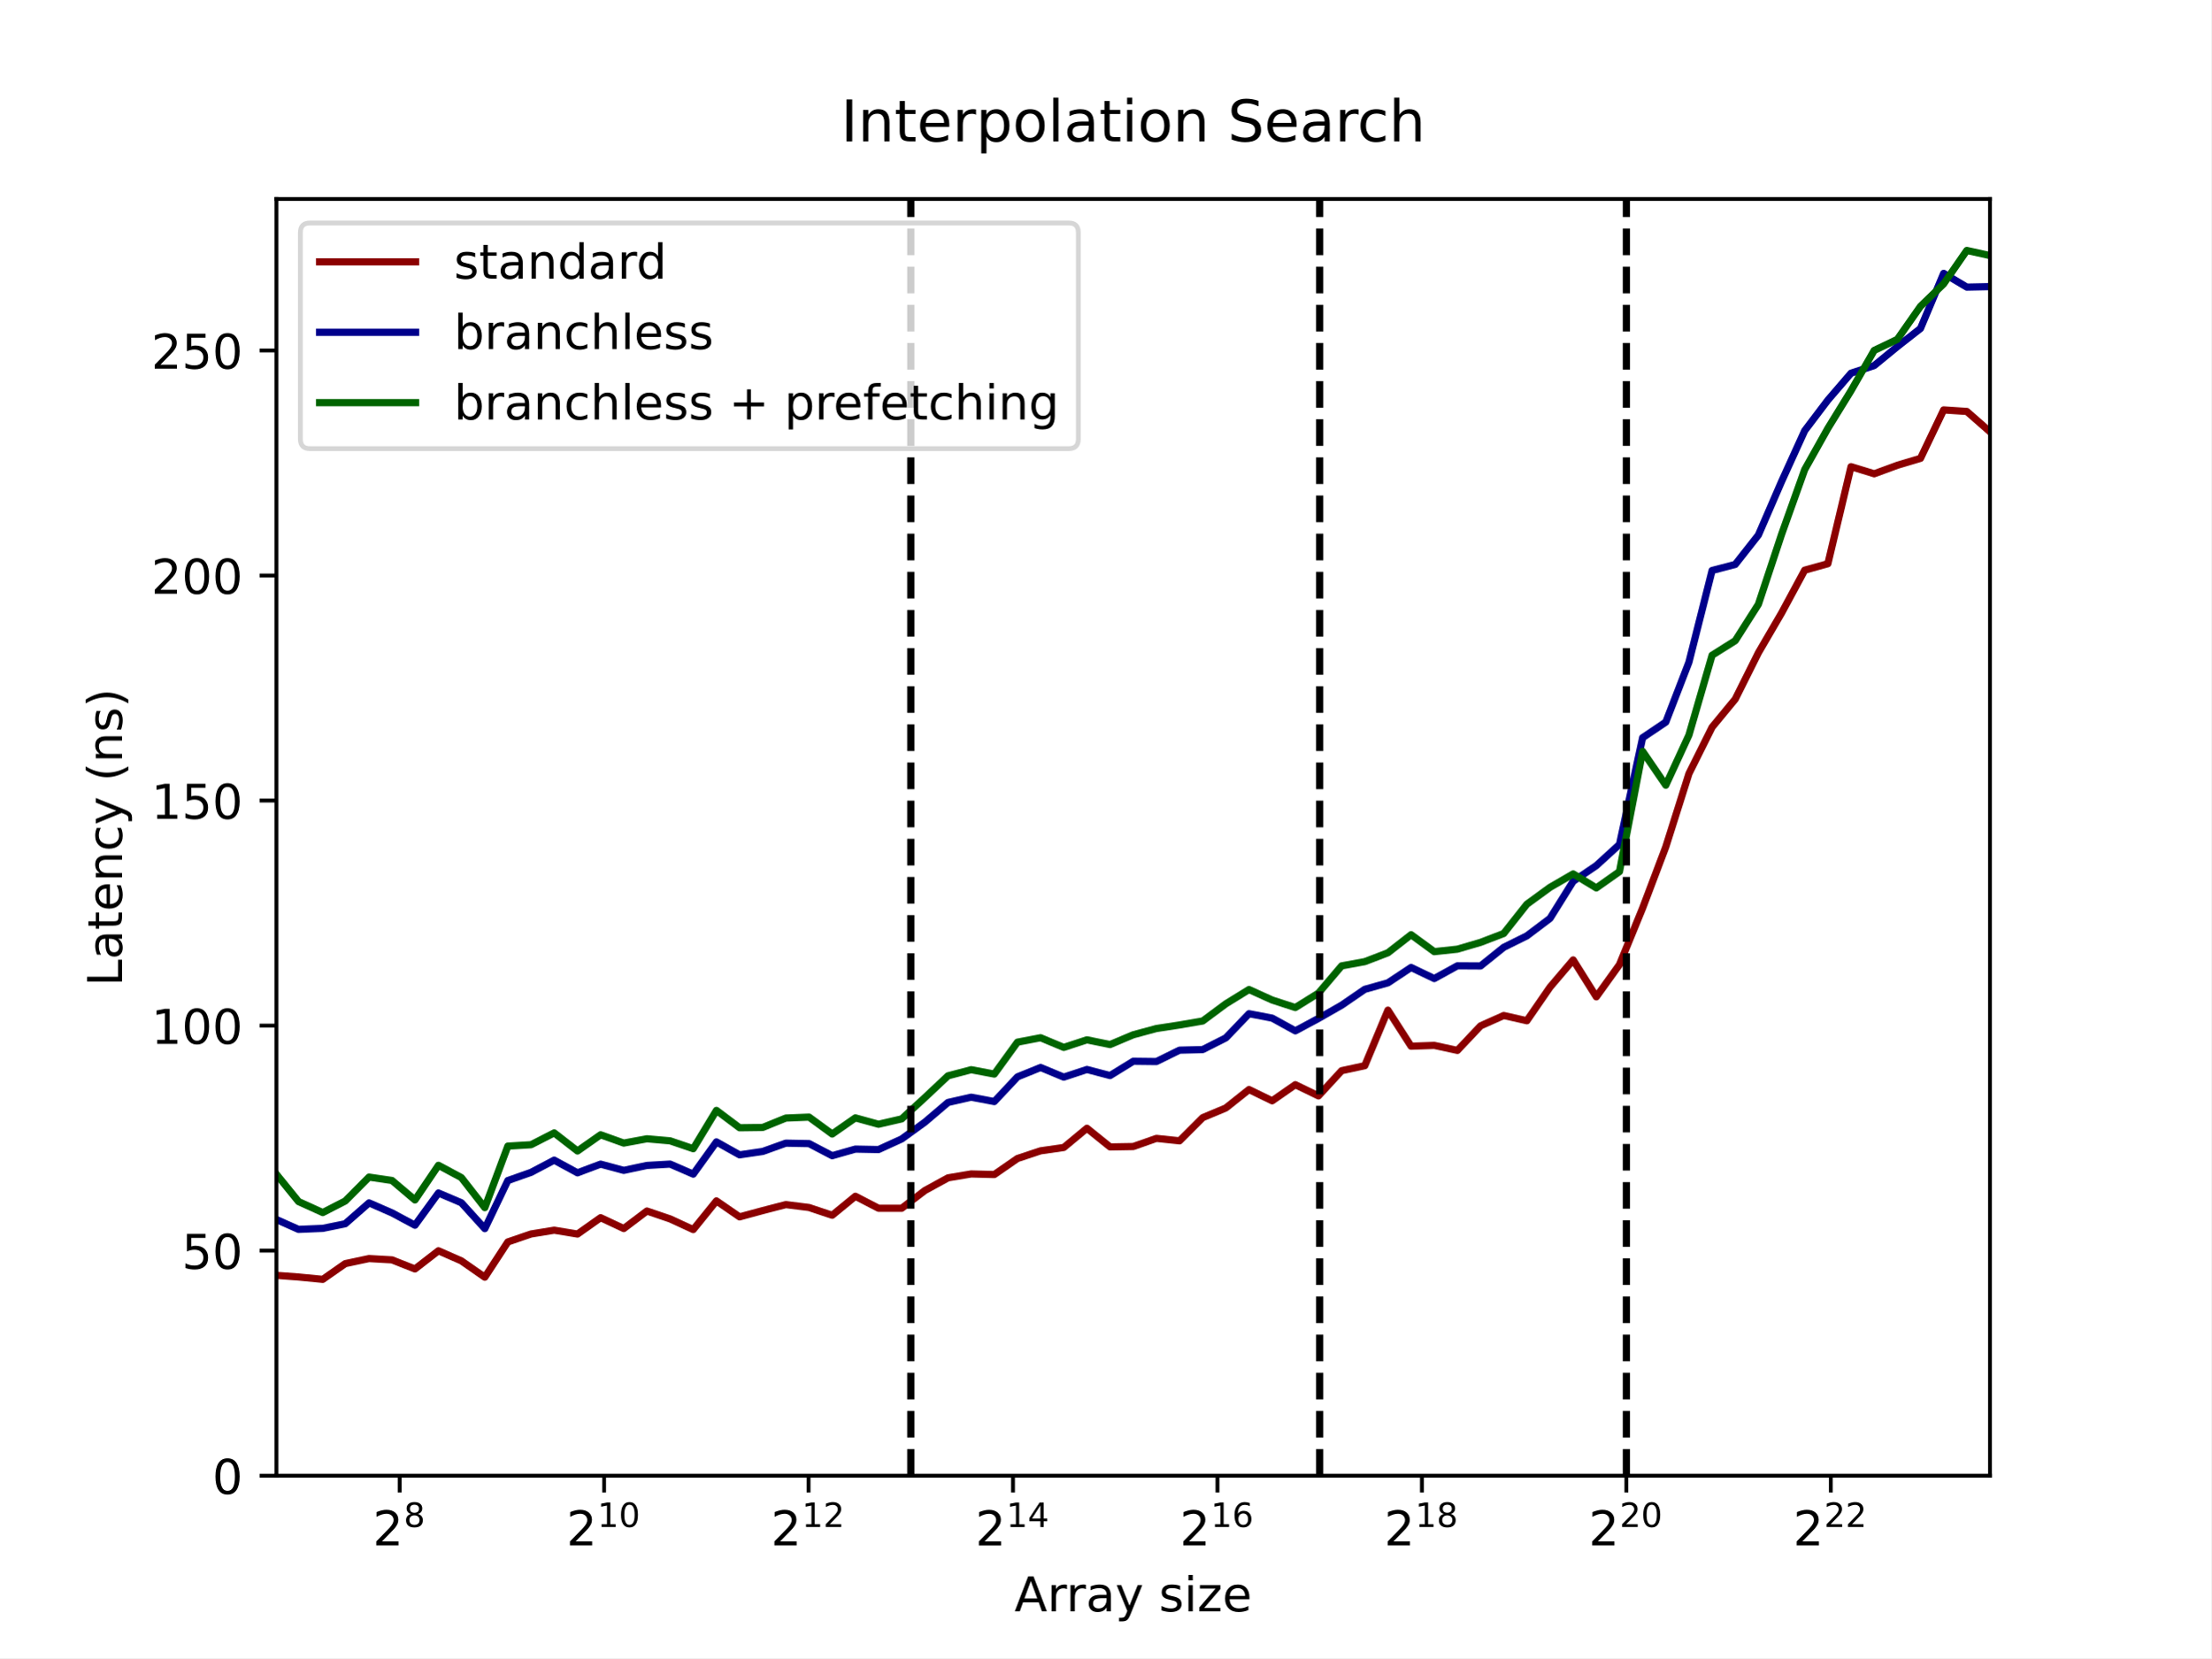
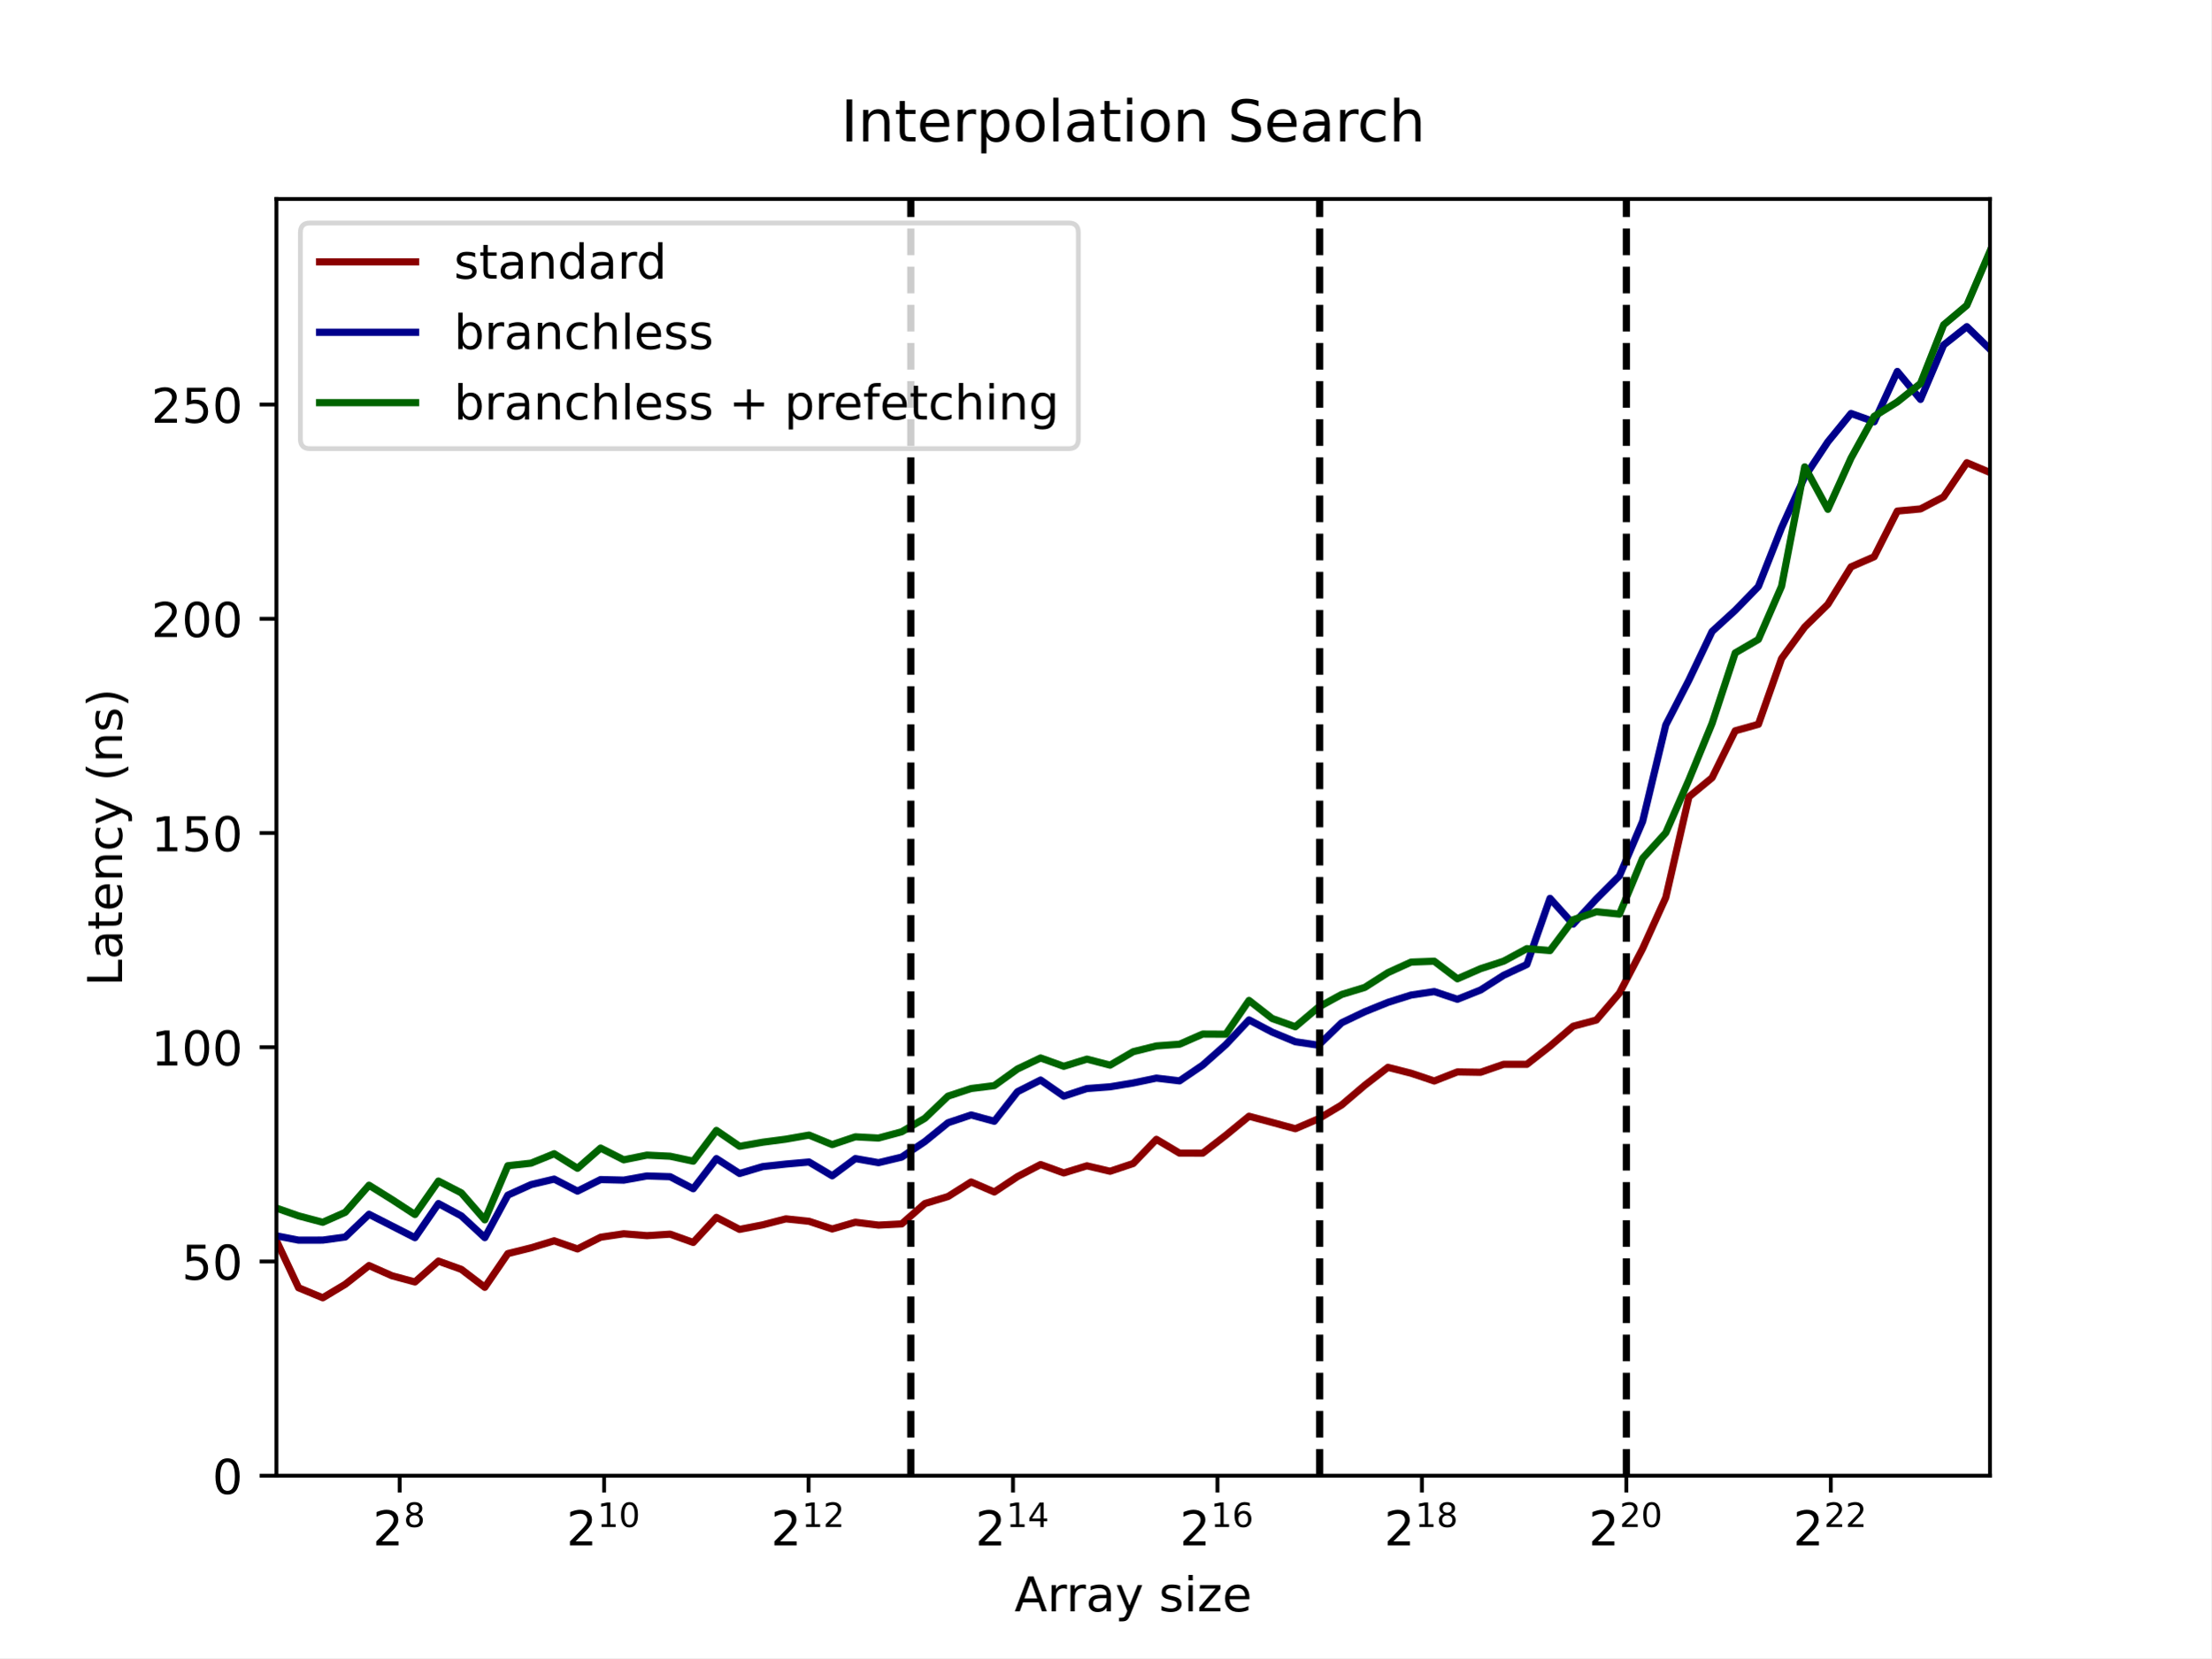
<svg xmlns="http://www.w3.org/2000/svg" xmlns:xlink="http://www.w3.org/1999/xlink" width="460.8pt" height="345.6pt" viewBox="0 0 460.8 345.6" version="1.1">
  <defs>
    <style type="text/css">*{stroke-linejoin: round; stroke-linecap: butt}</style>
  </defs>
  <g id="figure_1">
    <g id="patch_1">
      <path d="M 0 345.6  L 460.8 345.6  L 460.8 0  L 0 0  z " style="fill: #ffffff" />
    </g>
    <g id="axes_1">
      <g id="patch_2">
        <path d="M 57.6 307.584  L 414.72 307.584  L 414.72 41.472  L 57.6 41.472  z " style="fill: #ffffff" />
      </g>
      <g id="matplotlib.axis_1">
        <g id="xtick_1">
          <g id="line2d_1">
            <defs>
-               <path id="me93257387c" d="M 0 0  L 0 3.5  " style="stroke: #000000; stroke-width: 0.8" />
-             </defs>
-             <g>
-               <use xlink:href="#me93257387c" x="83.285" y="307.584" style="stroke: #000000; stroke-width: 0.8" />
+               <path id="m69943a386f" d="M 0 0  L 0 3.5  " style="stroke: #000000; stroke-width: 0.8" />
+             </defs>
+             <g>
+               <use xlink:href="#m69943a386f" x="83.285" y="307.584" style="stroke: #000000; stroke-width: 0.8" />
            </g>
          </g>
          <g id="text_1">
            <g transform="translate(77.68465 322.1824) scale(0.1 -0.1)">
              <defs>
                <path id="DejaVuSans-32" d="M 1228 531  L 3431 531  L 3431 0  L 469 0  L 469 531  Q 828 903 1448 1529  Q 2069 2156 2228 2338  Q 2531 2678 2651 2914  Q 2772 3150 2772 3378  Q 2772 3750 2511 3984  Q 2250 4219 1831 4219  Q 1534 4219 1204 4116  Q 875 4013 500 3803  L 500 4441  Q 881 4594 1212 4672  Q 1544 4750 1819 4750  Q 2544 4750 2975 4387  Q 3406 4025 3406 3419  Q 3406 3131 3298 2873  Q 3191 2616 2906 2266  Q 2828 2175 2409 1742  Q 1991 1309 1228 531  z " transform="scale(0.015625)" />
                <path id="DejaVuSans-38" d="M 2034 2216  Q 1584 2216 1326 1975  Q 1069 1734 1069 1313  Q 1069 891 1326 650  Q 1584 409 2034 409  Q 2484 409 2743 651  Q 3003 894 3003 1313  Q 3003 1734 2745 1975  Q 2488 2216 2034 2216  z M 1403 2484  Q 997 2584 770 2862  Q 544 3141 544 3541  Q 544 4100 942 4425  Q 1341 4750 2034 4750  Q 2731 4750 3128 4425  Q 3525 4100 3525 3541  Q 3525 3141 3298 2862  Q 3072 2584 2669 2484  Q 3125 2378 3379 2068  Q 3634 1759 3634 1313  Q 3634 634 3220 271  Q 2806 -91 2034 -91  Q 1263 -91 848 271  Q 434 634 434 1313  Q 434 1759 690 2068  Q 947 2378 1403 2484  z M 1172 3481  Q 1172 3119 1398 2916  Q 1625 2713 2034 2713  Q 2441 2713 2670 2916  Q 2900 3119 2900 3481  Q 2900 3844 2670 4047  Q 2441 4250 2034 4250  Q 1625 4250 1398 4047  Q 1172 3844 1172 3481  z " transform="scale(0.015625)" />
              </defs>
              <use xlink:href="#DejaVuSans-32" transform="translate(0 0.765625)" />
              <use xlink:href="#DejaVuSans-38" transform="translate(64.58008 39.04688) scale(0.7)" />
            </g>
          </g>
        </g>
        <g id="xtick_2">
          <g id="line2d_2">
            <g>
-               <use xlink:href="#me93257387c" x="125.894" y="307.584" style="stroke: #000000; stroke-width: 0.8" />
+               <use xlink:href="#m69943a386f" x="125.894" y="307.584" style="stroke: #000000; stroke-width: 0.8" />
            </g>
          </g>
          <g id="text_2">
            <g transform="translate(118.0441 322.1824) scale(0.1 -0.1)">
              <defs>
                <path id="DejaVuSans-31" d="M 794 531  L 1825 531  L 1825 4091  L 703 3866  L 703 4441  L 1819 4666  L 2450 4666  L 2450 531  L 3481 531  L 3481 0  L 794 0  L 794 531  z " transform="scale(0.015625)" />
                <path id="DejaVuSans-30" d="M 2034 4250  Q 1547 4250 1301 3770  Q 1056 3291 1056 2328  Q 1056 1369 1301 889  Q 1547 409 2034 409  Q 2525 409 2770 889  Q 3016 1369 3016 2328  Q 3016 3291 2770 3770  Q 2525 4250 2034 4250  z M 2034 4750  Q 2819 4750 3233 4129  Q 3647 3509 3647 2328  Q 3647 1150 3233 529  Q 2819 -91 2034 -91  Q 1250 -91 836 529  Q 422 1150 422 2328  Q 422 3509 836 4129  Q 1250 4750 2034 4750  z " transform="scale(0.015625)" />
              </defs>
              <use xlink:href="#DejaVuSans-32" transform="translate(0 0.765625)" />
              <use xlink:href="#DejaVuSans-31" transform="translate(64.58008 39.04688) scale(0.7)" />
              <use xlink:href="#DejaVuSans-30" transform="translate(109.1162 39.04688) scale(0.7)" />
            </g>
          </g>
        </g>
        <g id="xtick_3">
          <g id="line2d_3">
            <g>
-               <use xlink:href="#me93257387c" x="168.504" y="307.584" style="stroke: #000000; stroke-width: 0.8" />
+               <use xlink:href="#m69943a386f" x="168.504" y="307.584" style="stroke: #000000; stroke-width: 0.8" />
            </g>
          </g>
          <g id="text_3">
            <g transform="translate(160.6536 322.1824) scale(0.1 -0.1)">
              <use xlink:href="#DejaVuSans-32" transform="translate(0 0.765625)" />
              <use xlink:href="#DejaVuSans-31" transform="translate(64.58008 39.04688) scale(0.7)" />
              <use xlink:href="#DejaVuSans-32" transform="translate(109.1162 39.04688) scale(0.7)" />
            </g>
          </g>
        </g>
        <g id="xtick_4">
          <g id="line2d_4">
            <g>
-               <use xlink:href="#me93257387c" x="211.113" y="307.584" style="stroke: #000000; stroke-width: 0.8" />
+               <use xlink:href="#m69943a386f" x="211.113" y="307.584" style="stroke: #000000; stroke-width: 0.8" />
            </g>
          </g>
          <g id="text_4">
            <g transform="translate(203.2631 322.1824) scale(0.1 -0.1)">
              <defs>
                <path id="DejaVuSans-34" d="M 2419 4116  L 825 1625  L 2419 1625  L 2419 4116  z M 2253 4666  L 3047 4666  L 3047 1625  L 3713 1625  L 3713 1100  L 3047 1100  L 3047 0  L 2419 0  L 2419 1100  L 313 1100  L 313 1709  L 2253 4666  z " transform="scale(0.015625)" />
              </defs>
              <use xlink:href="#DejaVuSans-32" transform="translate(0 0.684375)" />
              <use xlink:href="#DejaVuSans-31" transform="translate(64.58008 38.96563) scale(0.7)" />
              <use xlink:href="#DejaVuSans-34" transform="translate(109.1162 38.96563) scale(0.7)" />
            </g>
          </g>
        </g>
        <g id="xtick_5">
          <g id="line2d_5">
            <g>
-               <use xlink:href="#me93257387c" x="253.723" y="307.584" style="stroke: #000000; stroke-width: 0.8" />
+               <use xlink:href="#m69943a386f" x="253.723" y="307.584" style="stroke: #000000; stroke-width: 0.8" />
            </g>
          </g>
          <g id="text_5">
            <g transform="translate(245.8725 322.1824) scale(0.1 -0.1)">
              <defs>
                <path id="DejaVuSans-36" d="M 2113 2584  Q 1688 2584 1439 2293  Q 1191 2003 1191 1497  Q 1191 994 1439 701  Q 1688 409 2113 409  Q 2538 409 2786 701  Q 3034 994 3034 1497  Q 3034 2003 2786 2293  Q 2538 2584 2113 2584  z M 3366 4563  L 3366 3988  Q 3128 4100 2886 4159  Q 2644 4219 2406 4219  Q 1781 4219 1451 3797  Q 1122 3375 1075 2522  Q 1259 2794 1537 2939  Q 1816 3084 2150 3084  Q 2853 3084 3261 2657  Q 3669 2231 3669 1497  Q 3669 778 3244 343  Q 2819 -91 2113 -91  Q 1303 -91 875 529  Q 447 1150 447 2328  Q 447 3434 972 4092  Q 1497 4750 2381 4750  Q 2619 4750 2861 4703  Q 3103 4656 3366 4563  z " transform="scale(0.015625)" />
              </defs>
              <use xlink:href="#DejaVuSans-32" transform="translate(0 0.765625)" />
              <use xlink:href="#DejaVuSans-31" transform="translate(64.58008 39.04688) scale(0.7)" />
              <use xlink:href="#DejaVuSans-36" transform="translate(109.1162 39.04688) scale(0.7)" />
            </g>
          </g>
        </g>
        <g id="xtick_6">
          <g id="line2d_6">
            <g>
-               <use xlink:href="#me93257387c" x="296.332" y="307.584" style="stroke: #000000; stroke-width: 0.8" />
+               <use xlink:href="#m69943a386f" x="296.332" y="307.584" style="stroke: #000000; stroke-width: 0.8" />
            </g>
          </g>
          <g id="text_6">
            <g transform="translate(288.482 322.1824) scale(0.1 -0.1)">
              <use xlink:href="#DejaVuSans-32" transform="translate(0 0.765625)" />
              <use xlink:href="#DejaVuSans-31" transform="translate(64.58008 39.04688) scale(0.7)" />
              <use xlink:href="#DejaVuSans-38" transform="translate(109.1162 39.04688) scale(0.7)" />
            </g>
          </g>
        </g>
        <g id="xtick_7">
          <g id="line2d_7">
            <g>
-               <use xlink:href="#me93257387c" x="338.941" y="307.584" style="stroke: #000000; stroke-width: 0.8" />
+               <use xlink:href="#m69943a386f" x="338.941" y="307.584" style="stroke: #000000; stroke-width: 0.8" />
            </g>
          </g>
          <g id="text_7">
            <g transform="translate(331.0915 322.1824) scale(0.1 -0.1)">
              <use xlink:href="#DejaVuSans-32" transform="translate(0 0.765625)" />
              <use xlink:href="#DejaVuSans-32" transform="translate(64.58008 39.04688) scale(0.7)" />
              <use xlink:href="#DejaVuSans-30" transform="translate(109.1162 39.04688) scale(0.7)" />
            </g>
          </g>
        </g>
        <g id="xtick_8">
          <g id="line2d_8">
            <g>
-               <use xlink:href="#me93257387c" x="381.551" y="307.584" style="stroke: #000000; stroke-width: 0.8" />
+               <use xlink:href="#m69943a386f" x="381.551" y="307.584" style="stroke: #000000; stroke-width: 0.8" />
            </g>
          </g>
          <g id="text_8">
            <g transform="translate(373.7009 322.1824) scale(0.1 -0.1)">
              <use xlink:href="#DejaVuSans-32" transform="translate(0 0.765625)" />
              <use xlink:href="#DejaVuSans-32" transform="translate(64.58008 39.04688) scale(0.7)" />
              <use xlink:href="#DejaVuSans-32" transform="translate(109.1162 39.04688) scale(0.7)" />
            </g>
          </g>
        </g>
        <g id="text_9">
          <g transform="translate(211.4092 335.8606) scale(0.1 -0.1)">
            <defs>
              <path id="DejaVuSans-41" d="M 2188 4044  L 1331 1722  L 3047 1722  L 2188 4044  z M 1831 4666  L 2547 4666  L 4325 0  L 3669 0  L 3244 1197  L 1141 1197  L 716 0  L 50 0  L 1831 4666  z " transform="scale(0.015625)" />
              <path id="DejaVuSans-72" d="M 2631 2963  Q 2534 3019 2420 3045  Q 2306 3072 2169 3072  Q 1681 3072 1420 2755  Q 1159 2438 1159 1844  L 1159 0  L 581 0  L 581 3500  L 1159 3500  L 1159 2956  Q 1341 3275 1631 3429  Q 1922 3584 2338 3584  Q 2397 3584 2469 3576  Q 2541 3569 2628 3553  L 2631 2963  z " transform="scale(0.015625)" />
              <path id="DejaVuSans-61" d="M 2194 1759  Q 1497 1759 1228 1600  Q 959 1441 959 1056  Q 959 750 1161 570  Q 1363 391 1709 391  Q 2188 391 2477 730  Q 2766 1069 2766 1631  L 2766 1759  L 2194 1759  z M 3341 1997  L 3341 0  L 2766 0  L 2766 531  Q 2569 213 2275 61  Q 1981 -91 1556 -91  Q 1019 -91 701 211  Q 384 513 384 1019  Q 384 1609 779 1909  Q 1175 2209 1959 2209  L 2766 2209  L 2766 2266  Q 2766 2663 2505 2880  Q 2244 3097 1772 3097  Q 1472 3097 1187 3025  Q 903 2953 641 2809  L 641 3341  Q 956 3463 1253 3523  Q 1550 3584 1831 3584  Q 2591 3584 2966 3190  Q 3341 2797 3341 1997  z " transform="scale(0.015625)" />
              <path id="DejaVuSans-79" d="M 2059 -325  Q 1816 -950 1584 -1140  Q 1353 -1331 966 -1331  L 506 -1331  L 506 -850  L 844 -850  Q 1081 -850 1212 -737  Q 1344 -625 1503 -206  L 1606 56  L 191 3500  L 800 3500  L 1894 763  L 2988 3500  L 3597 3500  L 2059 -325  z " transform="scale(0.015625)" />
              <path id="DejaVuSans-20" transform="scale(0.015625)" />
              <path id="DejaVuSans-73" d="M 2834 3397  L 2834 2853  Q 2591 2978 2328 3040  Q 2066 3103 1784 3103  Q 1356 3103 1142 2972  Q 928 2841 928 2578  Q 928 2378 1081 2264  Q 1234 2150 1697 2047  L 1894 2003  Q 2506 1872 2764 1633  Q 3022 1394 3022 966  Q 3022 478 2636 193  Q 2250 -91 1575 -91  Q 1294 -91 989 -36  Q 684 19 347 128  L 347 722  Q 666 556 975 473  Q 1284 391 1588 391  Q 1994 391 2212 530  Q 2431 669 2431 922  Q 2431 1156 2273 1281  Q 2116 1406 1581 1522  L 1381 1569  Q 847 1681 609 1914  Q 372 2147 372 2553  Q 372 3047 722 3315  Q 1072 3584 1716 3584  Q 2034 3584 2315 3537  Q 2597 3491 2834 3397  z " transform="scale(0.015625)" />
              <path id="DejaVuSans-69" d="M 603 3500  L 1178 3500  L 1178 0  L 603 0  L 603 3500  z M 603 4863  L 1178 4863  L 1178 4134  L 603 4134  L 603 4863  z " transform="scale(0.015625)" />
              <path id="DejaVuSans-7a" d="M 353 3500  L 3084 3500  L 3084 2975  L 922 459  L 3084 459  L 3084 0  L 275 0  L 275 525  L 2438 3041  L 353 3041  L 353 3500  z " transform="scale(0.015625)" />
              <path id="DejaVuSans-65" d="M 3597 1894  L 3597 1613  L 953 1613  Q 991 1019 1311 708  Q 1631 397 2203 397  Q 2534 397 2845 478  Q 3156 559 3463 722  L 3463 178  Q 3153 47 2828 -22  Q 2503 -91 2169 -91  Q 1331 -91 842 396  Q 353 884 353 1716  Q 353 2575 817 3079  Q 1281 3584 2069 3584  Q 2775 3584 3186 3129  Q 3597 2675 3597 1894  z M 3022 2063  Q 3016 2534 2758 2815  Q 2500 3097 2075 3097  Q 1594 3097 1305 2825  Q 1016 2553 972 2059  L 3022 2063  z " transform="scale(0.015625)" />
            </defs>
            <use xlink:href="#DejaVuSans-41" />
            <use xlink:href="#DejaVuSans-72" x="68.408" />
            <use xlink:href="#DejaVuSans-72" x="107.771" />
            <use xlink:href="#DejaVuSans-61" x="148.885" />
            <use xlink:href="#DejaVuSans-79" x="210.164" />
            <use xlink:href="#DejaVuSans-20" x="269.344" />
            <use xlink:href="#DejaVuSans-73" x="301.131" />
            <use xlink:href="#DejaVuSans-69" x="353.23" />
            <use xlink:href="#DejaVuSans-7a" x="381.014" />
            <use xlink:href="#DejaVuSans-65" x="433.504" />
          </g>
        </g>
      </g>
      <g id="matplotlib.axis_2">
        <g id="ytick_1">
          <g id="line2d_9">
            <defs>
-               <path id="m7d7e5339c2" d="M 0 0  L -3.5 0  " style="stroke: #000000; stroke-width: 0.8" />
-             </defs>
-             <g>
-               <use xlink:href="#m7d7e5339c2" x="57.6" y="307.584" style="stroke: #000000; stroke-width: 0.8" />
+               <path id="m7349456047" d="M 0 0  L -3.5 0  " style="stroke: #000000; stroke-width: 0.8" />
+             </defs>
+             <g>
+               <use xlink:href="#m7349456047" x="57.6" y="307.584" style="stroke: #000000; stroke-width: 0.8" />
            </g>
          </g>
          <g id="text_10">
            <g transform="translate(44.2375 311.3832) scale(0.1 -0.1)">
              <use xlink:href="#DejaVuSans-30" />
            </g>
          </g>
        </g>
        <g id="ytick_2">
          <g id="line2d_10">
            <g>
-               <use xlink:href="#m7d7e5339c2" x="57.6" y="260.675" style="stroke: #000000; stroke-width: 0.8" />
+               <use xlink:href="#m7349456047" x="57.6" y="262.93" style="stroke: #000000; stroke-width: 0.8" />
            </g>
          </g>
          <g id="text_11">
-             <g transform="translate(37.875 264.4747) scale(0.1 -0.1)">
+             <g transform="translate(37.875 266.7294) scale(0.1 -0.1)">
              <defs>
                <path id="DejaVuSans-35" d="M 691 4666  L 3169 4666  L 3169 4134  L 1269 4134  L 1269 2991  Q 1406 3038 1543 3061  Q 1681 3084 1819 3084  Q 2600 3084 3056 2656  Q 3513 2228 3513 1497  Q 3513 744 3044 326  Q 2575 -91 1722 -91  Q 1428 -91 1123 -41  Q 819 9 494 109  L 494 744  Q 775 591 1075 516  Q 1375 441 1709 441  Q 2250 441 2565 725  Q 2881 1009 2881 1497  Q 2881 1984 2565 2268  Q 2250 2553 1709 2553  Q 1456 2553 1204 2497  Q 953 2441 691 2322  L 691 4666  z " transform="scale(0.015625)" />
              </defs>
              <use xlink:href="#DejaVuSans-35" />
              <use xlink:href="#DejaVuSans-30" x="63.623" />
            </g>
          </g>
        </g>
        <g id="ytick_3">
          <g id="line2d_11">
            <g>
-               <use xlink:href="#m7d7e5339c2" x="57.6" y="213.767" style="stroke: #000000; stroke-width: 0.8" />
+               <use xlink:href="#m7349456047" x="57.6" y="218.276" style="stroke: #000000; stroke-width: 0.8" />
            </g>
          </g>
          <g id="text_12">
-             <g transform="translate(31.5125 217.5662) scale(0.1 -0.1)">
+             <g transform="translate(31.5125 222.0755) scale(0.1 -0.1)">
              <use xlink:href="#DejaVuSans-31" />
              <use xlink:href="#DejaVuSans-30" x="63.623" />
              <use xlink:href="#DejaVuSans-30" x="127.246" />
            </g>
          </g>
        </g>
        <g id="ytick_4">
          <g id="line2d_12">
            <g>
-               <use xlink:href="#m7d7e5339c2" x="57.6" y="166.858" style="stroke: #000000; stroke-width: 0.8" />
+               <use xlink:href="#m7349456047" x="57.6" y="173.622" style="stroke: #000000; stroke-width: 0.8" />
            </g>
          </g>
          <g id="text_13">
-             <g transform="translate(31.5125 170.6577) scale(0.1 -0.1)">
+             <g transform="translate(31.5125 177.4216) scale(0.1 -0.1)">
              <use xlink:href="#DejaVuSans-31" />
              <use xlink:href="#DejaVuSans-35" x="63.623" />
              <use xlink:href="#DejaVuSans-30" x="127.246" />
            </g>
          </g>
        </g>
        <g id="ytick_5">
          <g id="line2d_13">
            <g>
-               <use xlink:href="#m7d7e5339c2" x="57.6" y="119.95" style="stroke: #000000; stroke-width: 0.8" />
+               <use xlink:href="#m7349456047" x="57.6" y="128.969" style="stroke: #000000; stroke-width: 0.8" />
            </g>
          </g>
          <g id="text_14">
-             <g transform="translate(31.5125 123.7492) scale(0.1 -0.1)">
+             <g transform="translate(31.5125 132.7678) scale(0.1 -0.1)">
              <use xlink:href="#DejaVuSans-32" />
              <use xlink:href="#DejaVuSans-30" x="63.623" />
              <use xlink:href="#DejaVuSans-30" x="127.246" />
            </g>
          </g>
        </g>
        <g id="ytick_6">
          <g id="line2d_14">
            <g>
-               <use xlink:href="#m7d7e5339c2" x="57.6" y="73.041" style="stroke: #000000; stroke-width: 0.8" />
+               <use xlink:href="#m7349456047" x="57.6" y="84.315" style="stroke: #000000; stroke-width: 0.8" />
            </g>
          </g>
          <g id="text_15">
-             <g transform="translate(31.5125 76.84065) scale(0.1 -0.1)">
+             <g transform="translate(31.5125 88.11392) scale(0.1 -0.1)">
              <use xlink:href="#DejaVuSans-32" />
              <use xlink:href="#DejaVuSans-35" x="63.623" />
              <use xlink:href="#DejaVuSans-30" x="127.246" />
            </g>
          </g>
        </g>
        <g id="text_16">
          <g transform="translate(25.43281 205.5561) rotate(-90) scale(0.1 -0.1)">
            <defs>
              <path id="DejaVuSans-4c" d="M 628 4666  L 1259 4666  L 1259 531  L 3531 531  L 3531 0  L 628 0  L 628 4666  z " transform="scale(0.015625)" />
              <path id="DejaVuSans-74" d="M 1172 4494  L 1172 3500  L 2356 3500  L 2356 3053  L 1172 3053  L 1172 1153  Q 1172 725 1289 603  Q 1406 481 1766 481  L 2356 481  L 2356 0  L 1766 0  Q 1100 0 847 248  Q 594 497 594 1153  L 594 3053  L 172 3053  L 172 3500  L 594 3500  L 594 4494  L 1172 4494  z " transform="scale(0.015625)" />
              <path id="DejaVuSans-6e" d="M 3513 2113  L 3513 0  L 2938 0  L 2938 2094  Q 2938 2591 2744 2837  Q 2550 3084 2163 3084  Q 1697 3084 1428 2787  Q 1159 2491 1159 1978  L 1159 0  L 581 0  L 581 3500  L 1159 3500  L 1159 2956  Q 1366 3272 1645 3428  Q 1925 3584 2291 3584  Q 2894 3584 3203 3211  Q 3513 2838 3513 2113  z " transform="scale(0.015625)" />
              <path id="DejaVuSans-63" d="M 3122 3366  L 3122 2828  Q 2878 2963 2633 3030  Q 2388 3097 2138 3097  Q 1578 3097 1268 2742  Q 959 2388 959 1747  Q 959 1106 1268 751  Q 1578 397 2138 397  Q 2388 397 2633 464  Q 2878 531 3122 666  L 3122 134  Q 2881 22 2623 -34  Q 2366 -91 2075 -91  Q 1284 -91 818 406  Q 353 903 353 1747  Q 353 2603 823 3093  Q 1294 3584 2113 3584  Q 2378 3584 2631 3529  Q 2884 3475 3122 3366  z " transform="scale(0.015625)" />
              <path id="DejaVuSans-28" d="M 1984 4856  Q 1566 4138 1362 3434  Q 1159 2731 1159 2009  Q 1159 1288 1364 580  Q 1569 -128 1984 -844  L 1484 -844  Q 1016 -109 783 600  Q 550 1309 550 2009  Q 550 2706 781 3412  Q 1013 4119 1484 4856  L 1984 4856  z " transform="scale(0.015625)" />
              <path id="DejaVuSans-29" d="M 513 4856  L 1013 4856  Q 1481 4119 1714 3412  Q 1947 2706 1947 2009  Q 1947 1309 1714 600  Q 1481 -109 1013 -844  L 513 -844  Q 928 -128 1133 580  Q 1338 1288 1338 2009  Q 1338 2731 1133 3434  Q 928 4138 513 4856  z " transform="scale(0.015625)" />
            </defs>
            <use xlink:href="#DejaVuSans-4c" />
            <use xlink:href="#DejaVuSans-61" x="55.713" />
            <use xlink:href="#DejaVuSans-74" x="116.992" />
            <use xlink:href="#DejaVuSans-65" x="156.201" />
            <use xlink:href="#DejaVuSans-6e" x="217.725" />
            <use xlink:href="#DejaVuSans-63" x="281.104" />
            <use xlink:href="#DejaVuSans-79" x="336.084" />
            <use xlink:href="#DejaVuSans-20" x="395.264" />
            <use xlink:href="#DejaVuSans-28" x="427.051" />
            <use xlink:href="#DejaVuSans-6e" x="466.064" />
            <use xlink:href="#DejaVuSans-73" x="529.443" />
            <use xlink:href="#DejaVuSans-29" x="581.543" />
          </g>
        </g>
      </g>
      <g id="line2d_15">
-         <path d="M 57.6 265.826  L 62.219 266.173  L 67.262 266.661  L 71.942 263.387  L 76.903 262.327  L 81.683 262.599  L 86.475 264.494  L 91.367 260.704  L 96.145 262.805  L 101.029 266.211  L 105.825 258.865  L 110.67 257.204  L 115.492 256.416  L 120.35 257.214  L 125.165 253.808  L 129.991 256.069  L 134.819 252.42  L 139.65 254.061  L 144.47 256.285  L 149.301 250.309  L 154.129 253.639  L 158.953 252.326  L 163.776 251.078  L 168.608 251.688  L 173.43 253.301  L 178.259 249.342  L 183.083 251.838  L 187.909 251.847  L 192.737 248.151  L 197.563 245.505  L 202.388 244.689  L 207.214 244.811  L 212.039 241.471  L 216.865 239.867  L 221.692 239.173  L 226.517 235.167  L 231.343 239.06  L 236.169 238.976  L 240.995 237.278  L 245.82 237.784  L 250.646 232.953  L 255.471 230.935  L 260.297 227.098  L 265.123 229.444  L 269.949 226.085  L 274.774 228.421  L 279.6 223.167  L 284.426 222.126  L 289.252 210.549  L 294.077 218.064  L 298.903 217.895  L 303.729 218.936  L 308.555 213.823  L 313.38 211.665  L 318.206 212.754  L 323.032 205.755  L 327.857 200.079  L 332.683 207.772  L 337.509 201.055  L 342.334 189.262  L 347.16 176.512  L 351.986 161.248  L 356.812 151.566  L 361.637 145.712  L 366.463 136.049  L 371.289 127.774  L 376.114 118.834  L 380.94 117.492  L 385.766 97.265  L 390.591 98.747  L 395.417 96.974  L 400.243 95.529  L 405.069 85.435  L 409.894 85.754  L 414.72 89.985  " clip-path="url(#p7d10041869)" style="fill: none; stroke: #8b0000; stroke-width: 1.5; stroke-linecap: square" />
+         <path d="M 57.6 258.59  L 62.219 268.414  L 67.262 270.503  L 71.942 267.699  L 76.903 263.787  L 81.683 265.913  L 86.475 267.208  L 91.367 262.859  L 96.145 264.582  L 101.029 268.315  L 105.825 261.296  L 110.67 260.09  L 115.492 258.626  L 120.35 260.322  L 125.165 257.884  L 129.991 257.161  L 134.819 257.554  L 139.65 257.241  L 144.47 258.965  L 149.301 253.74  L 154.129 256.25  L 158.953 255.303  L 163.776 254.053  L 168.608 254.562  L 173.43 256.161  L 178.259 254.758  L 183.083 255.357  L 187.909 255.107  L 192.737 250.865  L 197.563 249.4  L 202.388 246.364  L 207.214 248.453  L 212.039 245.247  L 216.865 242.729  L 221.692 244.479  L 226.517 242.997  L 231.343 244.131  L 236.169 242.514  L 240.995 237.477  L 245.82 240.353  L 250.646 240.362  L 255.471 236.629  L 260.297 232.664  L 265.123 233.95  L 269.949 235.263  L 274.774 233.2  L 279.6 230.315  L 284.426 226.207  L 289.252 222.474  L 294.077 223.697  L 298.903 225.314  L 303.729 223.42  L 308.555 223.501  L 313.38 221.831  L 318.206 221.84  L 323.032 218.053  L 327.857 213.9  L 332.683 212.614  L 337.509 206.979  L 342.334 197.718  L 347.16 187.072  L 351.986 166.076  L 356.812 162.102  L 361.637 152.314  L 366.463 150.965  L 371.289 137.265  L 376.114 130.683  L 380.94 125.95  L 385.766 118.144  L 390.591 116.037  L 395.417 106.517  L 400.243 106.07  L 405.069 103.543  L 409.894 96.443  L 414.72 98.479  " clip-path="url(#pe4090bc84b)" style="fill: none; stroke: #8b0000; stroke-width: 1.5; stroke-linecap: square" />
      </g>
      <g id="line2d_16">
-         <path d="M 57.6 254.193  L 62.219 256.247  L 67.262 256.032  L 71.942 255.075  L 76.903 250.721  L 81.683 252.804  L 86.475 255.375  L 91.367 248.658  L 96.145 250.693  L 101.029 256.088  L 105.825 246.068  L 110.67 244.361  L 115.492 241.818  L 120.35 244.455  L 125.165 242.644  L 129.991 243.948  L 134.819 242.916  L 139.65 242.634  L 144.47 244.727  L 149.301 238.009  L 154.129 240.711  L 158.953 239.998  L 163.776 238.272  L 168.608 238.366  L 173.43 240.889  L 178.259 239.51  L 183.083 239.604  L 187.909 237.399  L 192.737 233.9  L 197.563 229.791  L 202.388 228.693  L 207.214 229.603  L 212.039 224.453  L 216.865 222.501  L 221.692 224.509  L 226.517 222.914  L 231.343 224.181  L 236.169 221.207  L 240.995 221.263  L 245.82 218.889  L 250.646 218.767  L 255.471 216.328  L 260.297 211.29  L 265.123 212.21  L 269.949 214.865  L 274.774 212.275  L 279.6 209.517  L 284.426 206.205  L 289.252 204.854  L 294.077 201.655  L 298.903 203.963  L 303.729 201.308  L 308.555 201.336  L 313.38 197.452  L 318.206 195.06  L 323.032 191.42  L 327.857 183.689  L 332.683 180.415  L 337.509 176.006  L 342.334 153.752  L 347.16 150.506  L 351.986 138.01  L 356.812 118.899  L 361.637 117.642  L 366.463 111.506  L 371.289 100.361  L 376.114 89.76  L 380.94 83.389  L 385.766 77.779  L 390.591 76.194  L 395.417 72.235  L 400.243 68.454  L 405.069 56.971  L 409.894 59.841  L 414.72 59.738  " clip-path="url(#p7d10041869)" style="fill: none; stroke: #00008b; stroke-width: 1.5; stroke-linecap: square" />
+         <path d="M 57.6 257.59  L 62.219 258.492  L 67.262 258.483  L 71.942 257.84  L 76.903 253.097  L 81.683 255.535  L 86.475 257.974  L 91.367 250.865  L 96.145 253.437  L 101.029 257.965  L 105.825 249.114  L 110.67 246.917  L 115.492 245.765  L 120.35 248.275  L 125.165 245.863  L 129.991 245.98  L 134.819 245.113  L 139.65 245.265  L 144.47 247.775  L 149.301 241.496  L 154.129 244.595  L 158.953 243.157  L 163.776 242.63  L 168.608 242.202  L 173.43 245.078  L 178.259 241.487  L 183.083 242.345  L 187.909 241.184  L 192.737 237.942  L 197.563 234.021  L 202.388 232.396  L 207.214 233.709  L 212.039 227.555  L 216.865 225.117  L 221.692 228.475  L 226.517 226.886  L 231.343 226.528  L 236.169 225.725  L 240.995 224.715  L 245.82 225.287  L 250.646 222.009  L 255.471 217.732  L 260.297 212.587  L 265.123 215.133  L 269.949 217.133  L 274.774 217.857  L 279.6 213.186  L 284.426 210.882  L 289.252 208.926  L 294.077 207.399  L 298.903 206.675  L 303.729 208.283  L 308.555 206.354  L 313.38 203.273  L 318.206 201.022  L 323.032 187.251  L 327.857 192.618  L 332.683 187.376  L 337.509 182.544  L 342.334 171.202  L 347.16 151.108  L 351.986 141.748  L 356.812 131.612  L 361.637 127.2  L 366.463 122.235  L 371.289 109.991  L 376.114 99.372  L 380.94 92.084  L 385.766 86.172  L 390.591 87.905  L 395.417 77.42  L 400.243 83.243  L 405.069 71.901  L 409.894 68.079  L 414.72 72.785  " clip-path="url(#pe4090bc84b)" style="fill: none; stroke: #00008b; stroke-width: 1.5; stroke-linecap: square" />
      </g>
      <g id="line2d_17">
-         <path d="M 57.6 244.755  L 62.219 250.449  L 67.262 252.739  L 71.942 250.337  L 76.903 245.346  L 81.683 246.049  L 86.475 250.112  L 91.367 242.888  L 96.145 245.449  L 101.029 251.716  L 105.825 238.891  L 110.67 238.6  L 115.492 236.133  L 120.35 239.904  L 125.165 236.527  L 129.991 238.253  L 134.819 237.362  L 139.65 237.784  L 144.47 239.426  L 149.301 231.442  L 154.129 235.063  L 158.953 234.998  L 163.776 233.037  L 168.608 232.84  L 173.43 236.367  L 178.259 232.999  L 183.083 234.332  L 187.909 233.215  L 192.737 228.778  L 197.563 224.237  L 202.388 222.961  L 207.214 223.871  L 212.039 217.219  L 216.865 216.3  L 221.692 218.317  L 226.517 216.732  L 231.343 217.717  L 236.169 215.681  L 240.995 214.377  L 245.82 213.636  L 250.646 212.81  L 255.471 209.226  L 260.297 206.252  L 265.123 208.438  L 269.949 210.005  L 274.774 207.003  L 279.6 201.317  L 284.426 200.436  L 289.252 198.587  L 294.077 194.825  L 298.903 198.353  L 303.729 197.837  L 308.555 196.42  L 313.38 194.572  L 318.206 188.465  L 323.032 184.946  L 327.857 182.151  L 332.683 185.068  L 337.509 181.663  L 342.334 156.604  L 347.16 163.659  L 351.986 153.208  L 356.812 136.565  L 361.637 133.535  L 366.463 125.945  L 371.289 111.375  L 376.114 97.865  L 380.94 89.272  L 385.766 81.429  L 390.591 73.032  L 395.417 70.724  L 400.243 63.838  L 405.069 59.157  L 409.894 52.195  L 414.72 53.265  " clip-path="url(#p7d10041869)" style="fill: none; stroke: #006400; stroke-width: 1.5; stroke-linecap: square" />
+         <path d="M 57.6 251.811  L 62.219 253.428  L 67.262 254.767  L 71.942 252.695  L 76.903 247.042  L 81.683 250.025  L 86.475 253.151  L 91.367 246.176  L 96.145 248.641  L 101.029 254.258  L 105.825 242.979  L 110.67 242.443  L 115.492 240.478  L 120.35 243.515  L 125.165 239.299  L 129.991 241.746  L 134.819 240.764  L 139.65 240.996  L 144.47 242.032  L 149.301 235.62  L 154.129 238.933  L 158.953 238.076  L 163.776 237.442  L 168.608 236.593  L 173.43 238.576  L 178.259 236.951  L 183.083 237.21  L 187.909 235.906  L 192.737 233.092  L 197.563 228.475  L 202.388 226.886  L 207.214 226.278  L 212.039 222.813  L 216.865 220.518  L 221.692 222.25  L 226.517 220.759  L 231.343 222.009  L 236.169 219.205  L 240.995 218.008  L 245.82 217.651  L 250.646 215.535  L 255.471 215.561  L 260.297 208.524  L 265.123 212.293  L 269.949 214.007  L 274.774 209.926  L 279.6 207.282  L 284.426 205.809  L 289.252 202.728  L 294.077 200.531  L 298.903 200.352  L 303.729 204.014  L 308.555 201.906  L 313.38 200.334  L 318.206 197.727  L 323.032 198.128  L 327.857 191.707  L 332.683 190.037  L 337.509 190.528  L 342.334 178.901  L 347.16 173.578  L 351.986 162.53  L 356.812 150.769  L 361.637 136.077  L 366.463 133.273  L 371.289 122.199  L 376.114 97.3  L 380.94 106.15  L 385.766 95.478  L 390.591 86.762  L 395.417 83.77  L 400.243 79.921  L 405.069 67.695  L 409.894 63.631  L 414.72 52.378  " clip-path="url(#pe4090bc84b)" style="fill: none; stroke: #006400; stroke-width: 1.5; stroke-linecap: square" />
      </g>
      <g id="line2d_18">
-         <path d="M 189.808 307.584  L 189.808 41.472  " clip-path="url(#p7d10041869)" style="fill: none; stroke-dasharray: 5.55,2.4; stroke-dashoffset: 0; stroke: #000000; stroke-width: 1.5" />
+         <path d="M 189.808 307.584  L 189.808 41.472  " clip-path="url(#pe4090bc84b)" style="fill: none; stroke-dasharray: 5.55,2.4; stroke-dashoffset: 0; stroke: #000000; stroke-width: 1.5" />
      </g>
      <g id="line2d_19">
-         <path d="M 275.027 307.584  L 275.027 41.472  " clip-path="url(#p7d10041869)" style="fill: none; stroke-dasharray: 5.55,2.4; stroke-dashoffset: 0; stroke: #000000; stroke-width: 1.5" />
+         <path d="M 275.027 307.584  L 275.027 41.472  " clip-path="url(#pe4090bc84b)" style="fill: none; stroke-dasharray: 5.55,2.4; stroke-dashoffset: 0; stroke: #000000; stroke-width: 1.5" />
      </g>
      <g id="line2d_20">
-         <path d="M 338.941 307.584  L 338.941 41.472  " clip-path="url(#p7d10041869)" style="fill: none; stroke-dasharray: 5.55,2.4; stroke-dashoffset: 0; stroke: #000000; stroke-width: 1.5" />
+         <path d="M 338.941 307.584  L 338.941 41.472  " clip-path="url(#pe4090bc84b)" style="fill: none; stroke-dasharray: 5.55,2.4; stroke-dashoffset: 0; stroke: #000000; stroke-width: 1.5" />
      </g>
      <g id="patch_3">
        <path d="M 57.6 307.584  L 57.6 41.472  " style="fill: none; stroke: #000000; stroke-width: 0.8; stroke-linejoin: miter; stroke-linecap: square" />
      </g>
      <g id="patch_4">
        <path d="M 414.72 307.584  L 414.72 41.472  " style="fill: none; stroke: #000000; stroke-width: 0.8; stroke-linejoin: miter; stroke-linecap: square" />
      </g>
      <g id="patch_5">
        <path d="M 57.6 307.584  L 414.72 307.584  " style="fill: none; stroke: #000000; stroke-width: 0.8; stroke-linejoin: miter; stroke-linecap: square" />
      </g>
      <g id="patch_6">
        <path d="M 57.6 41.472  L 414.72 41.472  " style="fill: none; stroke: #000000; stroke-width: 0.8; stroke-linejoin: miter; stroke-linecap: square" />
      </g>
      <g id="text_17">
        <g transform="translate(175.2422 29.472) scale(0.12 -0.12)">
          <defs>
            <path id="DejaVuSans-49" d="M 628 4666  L 1259 4666  L 1259 0  L 628 0  L 628 4666  z " transform="scale(0.015625)" />
            <path id="DejaVuSans-70" d="M 1159 525  L 1159 -1331  L 581 -1331  L 581 3500  L 1159 3500  L 1159 2969  Q 1341 3281 1617 3432  Q 1894 3584 2278 3584  Q 2916 3584 3314 3078  Q 3713 2572 3713 1747  Q 3713 922 3314 415  Q 2916 -91 2278 -91  Q 1894 -91 1617 61  Q 1341 213 1159 525  z M 3116 1747  Q 3116 2381 2855 2742  Q 2594 3103 2138 3103  Q 1681 3103 1420 2742  Q 1159 2381 1159 1747  Q 1159 1113 1420 752  Q 1681 391 2138 391  Q 2594 391 2855 752  Q 3116 1113 3116 1747  z " transform="scale(0.015625)" />
            <path id="DejaVuSans-6f" d="M 1959 3097  Q 1497 3097 1228 2736  Q 959 2375 959 1747  Q 959 1119 1226 758  Q 1494 397 1959 397  Q 2419 397 2687 759  Q 2956 1122 2956 1747  Q 2956 2369 2687 2733  Q 2419 3097 1959 3097  z M 1959 3584  Q 2709 3584 3137 3096  Q 3566 2609 3566 1747  Q 3566 888 3137 398  Q 2709 -91 1959 -91  Q 1206 -91 779 398  Q 353 888 353 1747  Q 353 2609 779 3096  Q 1206 3584 1959 3584  z " transform="scale(0.015625)" />
            <path id="DejaVuSans-6c" d="M 603 4863  L 1178 4863  L 1178 0  L 603 0  L 603 4863  z " transform="scale(0.015625)" />
            <path id="DejaVuSans-53" d="M 3425 4513  L 3425 3897  Q 3066 4069 2747 4153  Q 2428 4238 2131 4238  Q 1616 4238 1336 4038  Q 1056 3838 1056 3469  Q 1056 3159 1242 3001  Q 1428 2844 1947 2747  L 2328 2669  Q 3034 2534 3370 2195  Q 3706 1856 3706 1288  Q 3706 609 3251 259  Q 2797 -91 1919 -91  Q 1588 -91 1214 -16  Q 841 59 441 206  L 441 856  Q 825 641 1194 531  Q 1563 422 1919 422  Q 2459 422 2753 634  Q 3047 847 3047 1241  Q 3047 1584 2836 1778  Q 2625 1972 2144 2069  L 1759 2144  Q 1053 2284 737 2584  Q 422 2884 422 3419  Q 422 4038 858 4394  Q 1294 4750 2059 4750  Q 2388 4750 2728 4690  Q 3069 4631 3425 4513  z " transform="scale(0.015625)" />
            <path id="DejaVuSans-68" d="M 3513 2113  L 3513 0  L 2938 0  L 2938 2094  Q 2938 2591 2744 2837  Q 2550 3084 2163 3084  Q 1697 3084 1428 2787  Q 1159 2491 1159 1978  L 1159 0  L 581 0  L 581 4863  L 1159 4863  L 1159 2956  Q 1366 3272 1645 3428  Q 1925 3584 2291 3584  Q 2894 3584 3203 3211  Q 3513 2838 3513 2113  z " transform="scale(0.015625)" />
          </defs>
          <use xlink:href="#DejaVuSans-49" />
          <use xlink:href="#DejaVuSans-6e" x="29.492" />
          <use xlink:href="#DejaVuSans-74" x="92.871" />
          <use xlink:href="#DejaVuSans-65" x="132.08" />
          <use xlink:href="#DejaVuSans-72" x="193.604" />
          <use xlink:href="#DejaVuSans-70" x="234.717" />
          <use xlink:href="#DejaVuSans-6f" x="298.193" />
          <use xlink:href="#DejaVuSans-6c" x="359.375" />
          <use xlink:href="#DejaVuSans-61" x="387.158" />
          <use xlink:href="#DejaVuSans-74" x="448.438" />
          <use xlink:href="#DejaVuSans-69" x="487.646" />
          <use xlink:href="#DejaVuSans-6f" x="515.43" />
          <use xlink:href="#DejaVuSans-6e" x="576.611" />
          <use xlink:href="#DejaVuSans-20" x="639.99" />
          <use xlink:href="#DejaVuSans-53" x="671.777" />
          <use xlink:href="#DejaVuSans-65" x="735.254" />
          <use xlink:href="#DejaVuSans-61" x="796.777" />
          <use xlink:href="#DejaVuSans-72" x="858.057" />
          <use xlink:href="#DejaVuSans-63" x="896.92" />
          <use xlink:href="#DejaVuSans-68" x="951.9" />
        </g>
      </g>
      <g id="legend_1">
        <g id="patch_7">
          <path d="M 64.6 93.506  L 222.728 93.506  Q 224.728 93.506 224.728 91.506  L 224.728 48.472  Q 224.728 46.472 222.728 46.472  L 64.6 46.472  Q 62.6 46.472 62.6 48.472  L 62.6 91.506  Q 62.6 93.506 64.6 93.506  z " style="fill: #ffffff; opacity: 0.8; stroke: #cccccc; stroke-linejoin: miter" />
        </g>
        <g id="line2d_21">
          <path d="M 66.6 54.57  L 76.6 54.57  L 86.6 54.57  " style="fill: none; stroke: #8b0000; stroke-width: 1.5; stroke-linecap: square" />
        </g>
        <g id="text_18">
          <g transform="translate(94.6 58.07044) scale(0.1 -0.1)">
            <defs>
              <path id="DejaVuSans-64" d="M 2906 2969  L 2906 4863  L 3481 4863  L 3481 0  L 2906 0  L 2906 525  Q 2725 213 2448 61  Q 2172 -91 1784 -91  Q 1150 -91 751 415  Q 353 922 353 1747  Q 353 2572 751 3078  Q 1150 3584 1784 3584  Q 2172 3584 2448 3432  Q 2725 3281 2906 2969  z M 947 1747  Q 947 1113 1208 752  Q 1469 391 1925 391  Q 2381 391 2643 752  Q 2906 1113 2906 1747  Q 2906 2381 2643 2742  Q 2381 3103 1925 3103  Q 1469 3103 1208 2742  Q 947 2381 947 1747  z " transform="scale(0.015625)" />
            </defs>
            <use xlink:href="#DejaVuSans-73" />
            <use xlink:href="#DejaVuSans-74" x="52.1" />
            <use xlink:href="#DejaVuSans-61" x="91.309" />
            <use xlink:href="#DejaVuSans-6e" x="152.588" />
            <use xlink:href="#DejaVuSans-64" x="215.967" />
            <use xlink:href="#DejaVuSans-61" x="279.443" />
            <use xlink:href="#DejaVuSans-72" x="340.723" />
            <use xlink:href="#DejaVuSans-64" x="380.086" />
          </g>
        </g>
        <g id="line2d_22">
          <path d="M 66.6 69.249  L 76.6 69.249  L 86.6 69.249  " style="fill: none; stroke: #00008b; stroke-width: 1.5; stroke-linecap: square" />
        </g>
        <g id="text_19">
          <g transform="translate(94.6 72.74856) scale(0.1 -0.1)">
            <defs>
              <path id="DejaVuSans-62" d="M 3116 1747  Q 3116 2381 2855 2742  Q 2594 3103 2138 3103  Q 1681 3103 1420 2742  Q 1159 2381 1159 1747  Q 1159 1113 1420 752  Q 1681 391 2138 391  Q 2594 391 2855 752  Q 3116 1113 3116 1747  z M 1159 2969  Q 1341 3281 1617 3432  Q 1894 3584 2278 3584  Q 2916 3584 3314 3078  Q 3713 2572 3713 1747  Q 3713 922 3314 415  Q 2916 -91 2278 -91  Q 1894 -91 1617 61  Q 1341 213 1159 525  L 1159 0  L 581 0  L 581 4863  L 1159 4863  L 1159 2969  z " transform="scale(0.015625)" />
            </defs>
            <use xlink:href="#DejaVuSans-62" />
            <use xlink:href="#DejaVuSans-72" x="63.477" />
            <use xlink:href="#DejaVuSans-61" x="104.59" />
            <use xlink:href="#DejaVuSans-6e" x="165.869" />
            <use xlink:href="#DejaVuSans-63" x="229.248" />
            <use xlink:href="#DejaVuSans-68" x="284.229" />
            <use xlink:href="#DejaVuSans-6c" x="347.607" />
            <use xlink:href="#DejaVuSans-65" x="375.391" />
            <use xlink:href="#DejaVuSans-73" x="436.914" />
            <use xlink:href="#DejaVuSans-73" x="489.014" />
          </g>
        </g>
        <g id="line2d_23">
          <path d="M 66.6 83.927  L 76.6 83.927  L 86.6 83.927  " style="fill: none; stroke: #006400; stroke-width: 1.5; stroke-linecap: square" />
        </g>
        <g id="text_20">
          <g transform="translate(94.6 87.42669) scale(0.1 -0.1)">
            <defs>
              <path id="DejaVuSans-2b" d="M 2944 4013  L 2944 2272  L 4684 2272  L 4684 1741  L 2944 1741  L 2944 0  L 2419 0  L 2419 1741  L 678 1741  L 678 2272  L 2419 2272  L 2419 4013  L 2944 4013  z " transform="scale(0.015625)" />
              <path id="DejaVuSans-66" d="M 2375 4863  L 2375 4384  L 1825 4384  Q 1516 4384 1395 4259  Q 1275 4134 1275 3809  L 1275 3500  L 2222 3500  L 2222 3053  L 1275 3053  L 1275 0  L 697 0  L 697 3053  L 147 3053  L 147 3500  L 697 3500  L 697 3744  Q 697 4328 969 4595  Q 1241 4863 1831 4863  L 2375 4863  z " transform="scale(0.015625)" />
              <path id="DejaVuSans-67" d="M 2906 1791  Q 2906 2416 2648 2759  Q 2391 3103 1925 3103  Q 1463 3103 1205 2759  Q 947 2416 947 1791  Q 947 1169 1205 825  Q 1463 481 1925 481  Q 2391 481 2648 825  Q 2906 1169 2906 1791  z M 3481 434  Q 3481 -459 3084 -895  Q 2688 -1331 1869 -1331  Q 1566 -1331 1297 -1286  Q 1028 -1241 775 -1147  L 775 -588  Q 1028 -725 1275 -790  Q 1522 -856 1778 -856  Q 2344 -856 2625 -561  Q 2906 -266 2906 331  L 2906 616  Q 2728 306 2450 153  Q 2172 0 1784 0  Q 1141 0 747 490  Q 353 981 353 1791  Q 353 2603 747 3093  Q 1141 3584 1784 3584  Q 2172 3584 2450 3431  Q 2728 3278 2906 2969  L 2906 3500  L 3481 3500  L 3481 434  z " transform="scale(0.015625)" />
            </defs>
            <use xlink:href="#DejaVuSans-62" />
            <use xlink:href="#DejaVuSans-72" x="63.477" />
            <use xlink:href="#DejaVuSans-61" x="104.59" />
            <use xlink:href="#DejaVuSans-6e" x="165.869" />
            <use xlink:href="#DejaVuSans-63" x="229.248" />
            <use xlink:href="#DejaVuSans-68" x="284.229" />
            <use xlink:href="#DejaVuSans-6c" x="347.607" />
            <use xlink:href="#DejaVuSans-65" x="375.391" />
            <use xlink:href="#DejaVuSans-73" x="436.914" />
            <use xlink:href="#DejaVuSans-73" x="489.014" />
            <use xlink:href="#DejaVuSans-20" x="541.113" />
            <use xlink:href="#DejaVuSans-2b" x="572.9" />
            <use xlink:href="#DejaVuSans-20" x="656.689" />
            <use xlink:href="#DejaVuSans-70" x="688.477" />
            <use xlink:href="#DejaVuSans-72" x="751.953" />
            <use xlink:href="#DejaVuSans-65" x="790.816" />
            <use xlink:href="#DejaVuSans-66" x="852.34" />
            <use xlink:href="#DejaVuSans-65" x="887.545" />
            <use xlink:href="#DejaVuSans-74" x="949.068" />
            <use xlink:href="#DejaVuSans-63" x="988.277" />
            <use xlink:href="#DejaVuSans-68" x="1043.258" />
            <use xlink:href="#DejaVuSans-69" x="1106.637" />
            <use xlink:href="#DejaVuSans-6e" x="1134.42" />
            <use xlink:href="#DejaVuSans-67" x="1197.799" />
          </g>
        </g>
      </g>
    </g>
  </g>
  <defs>
-     <clipPath id="p7d10041869">
+     <clipPath id="pe4090bc84b">
      <rect x="57.6" y="41.472" width="357.12" height="266.112" />
    </clipPath>
  </defs>
</svg>
